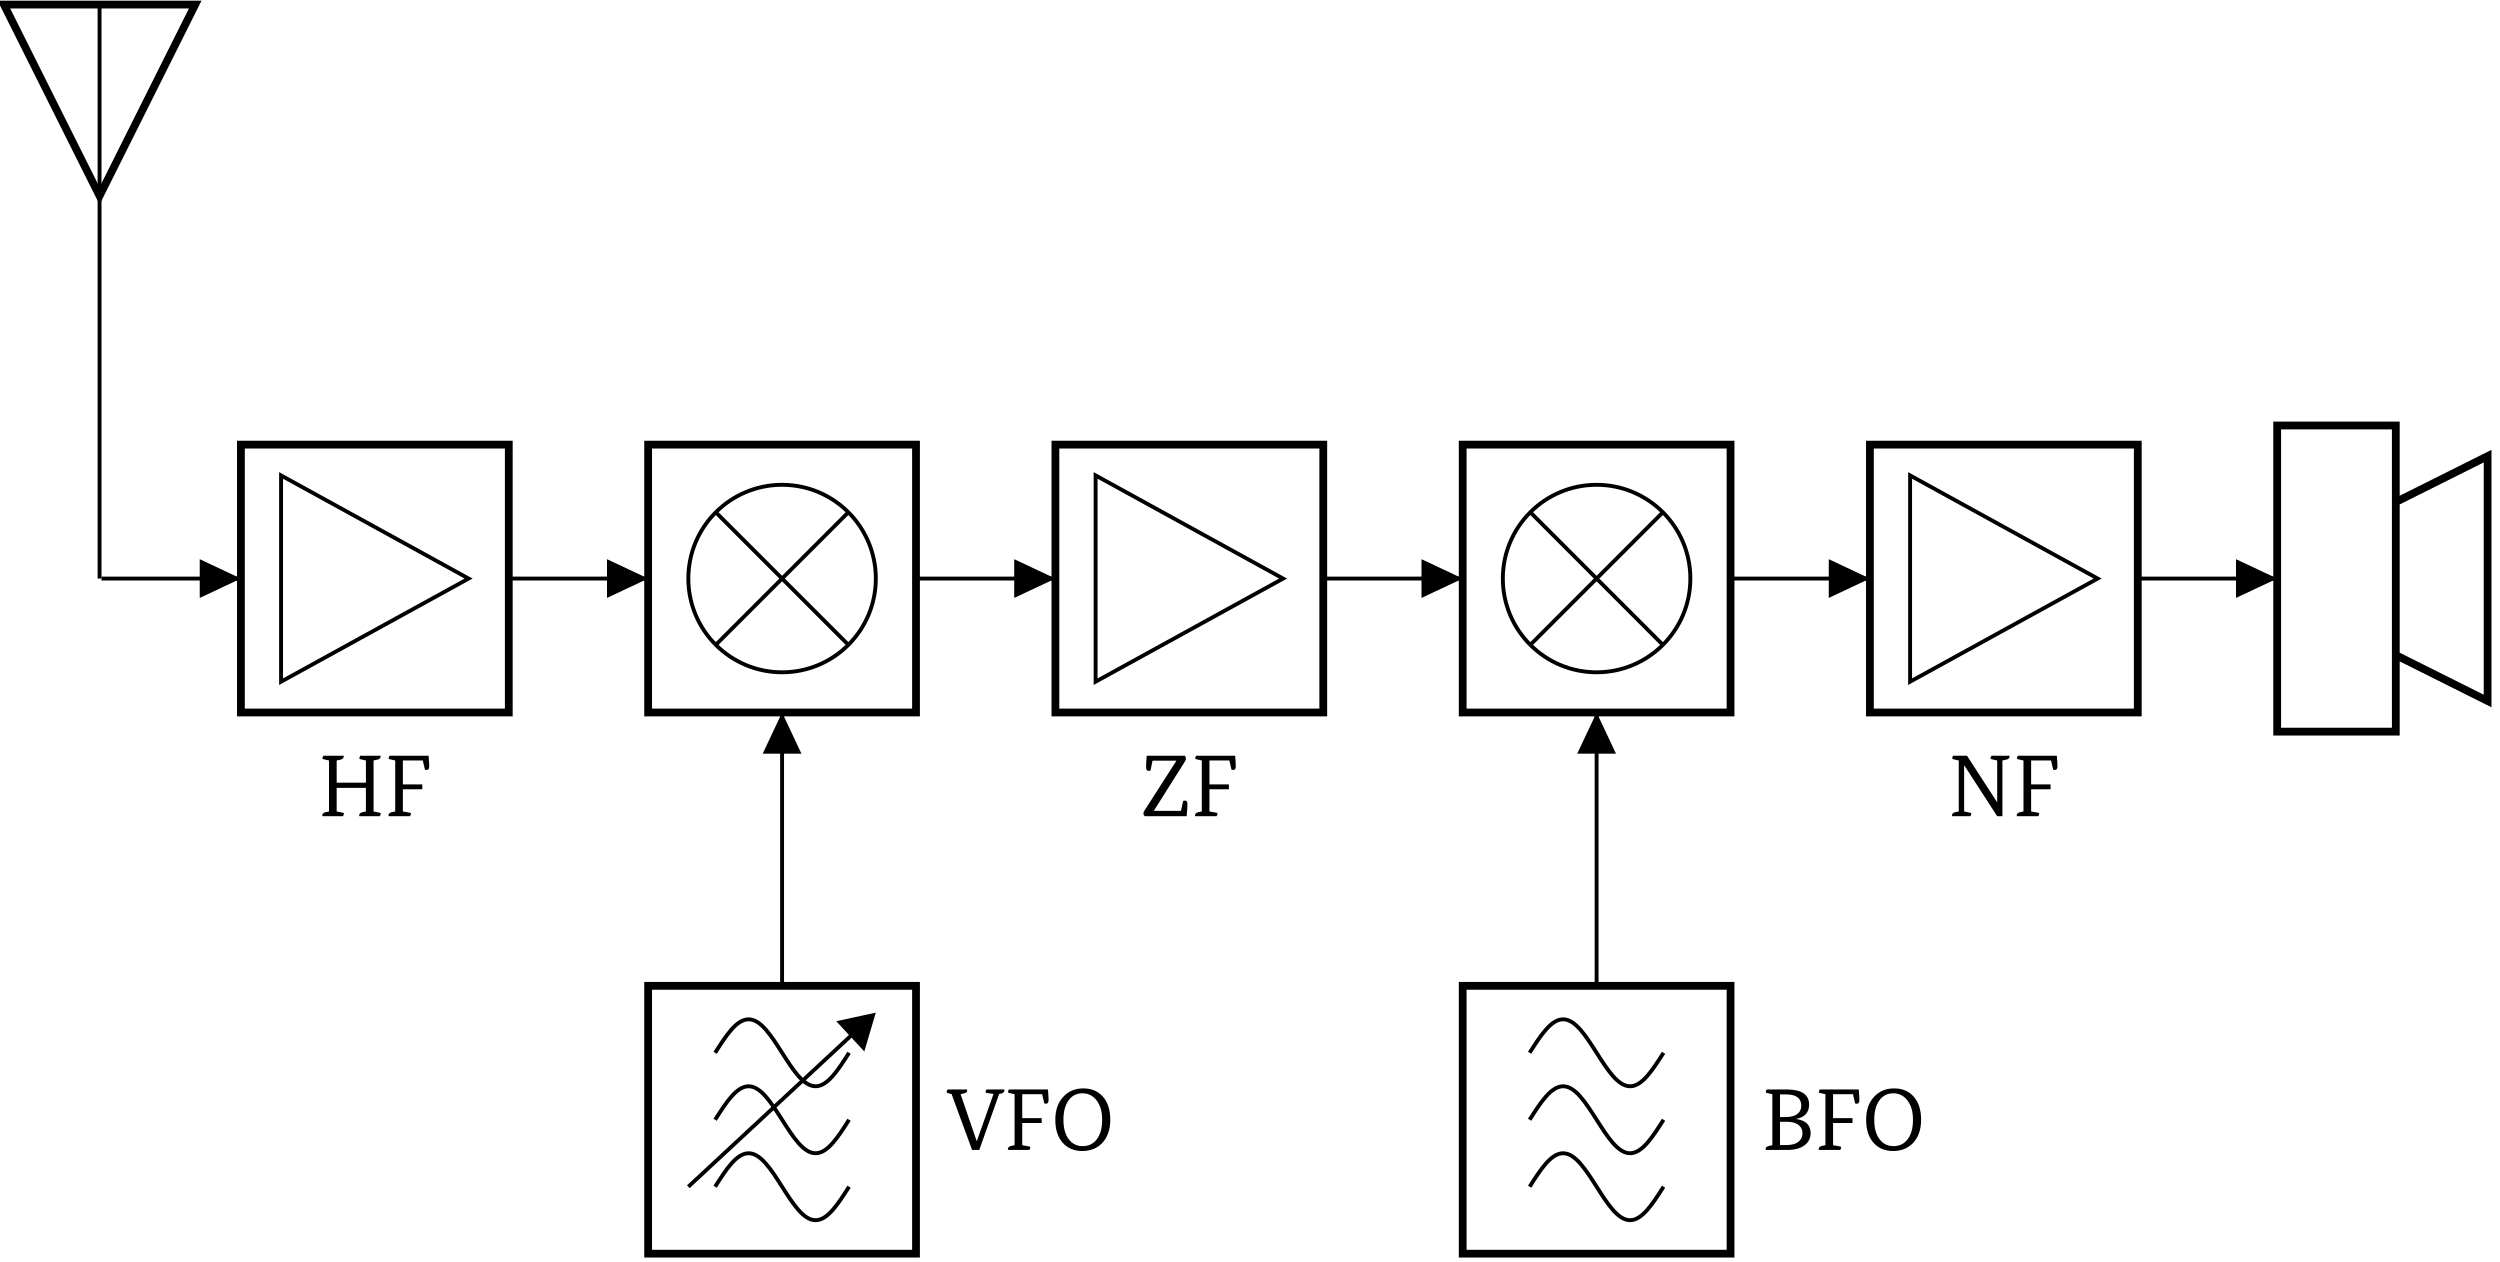
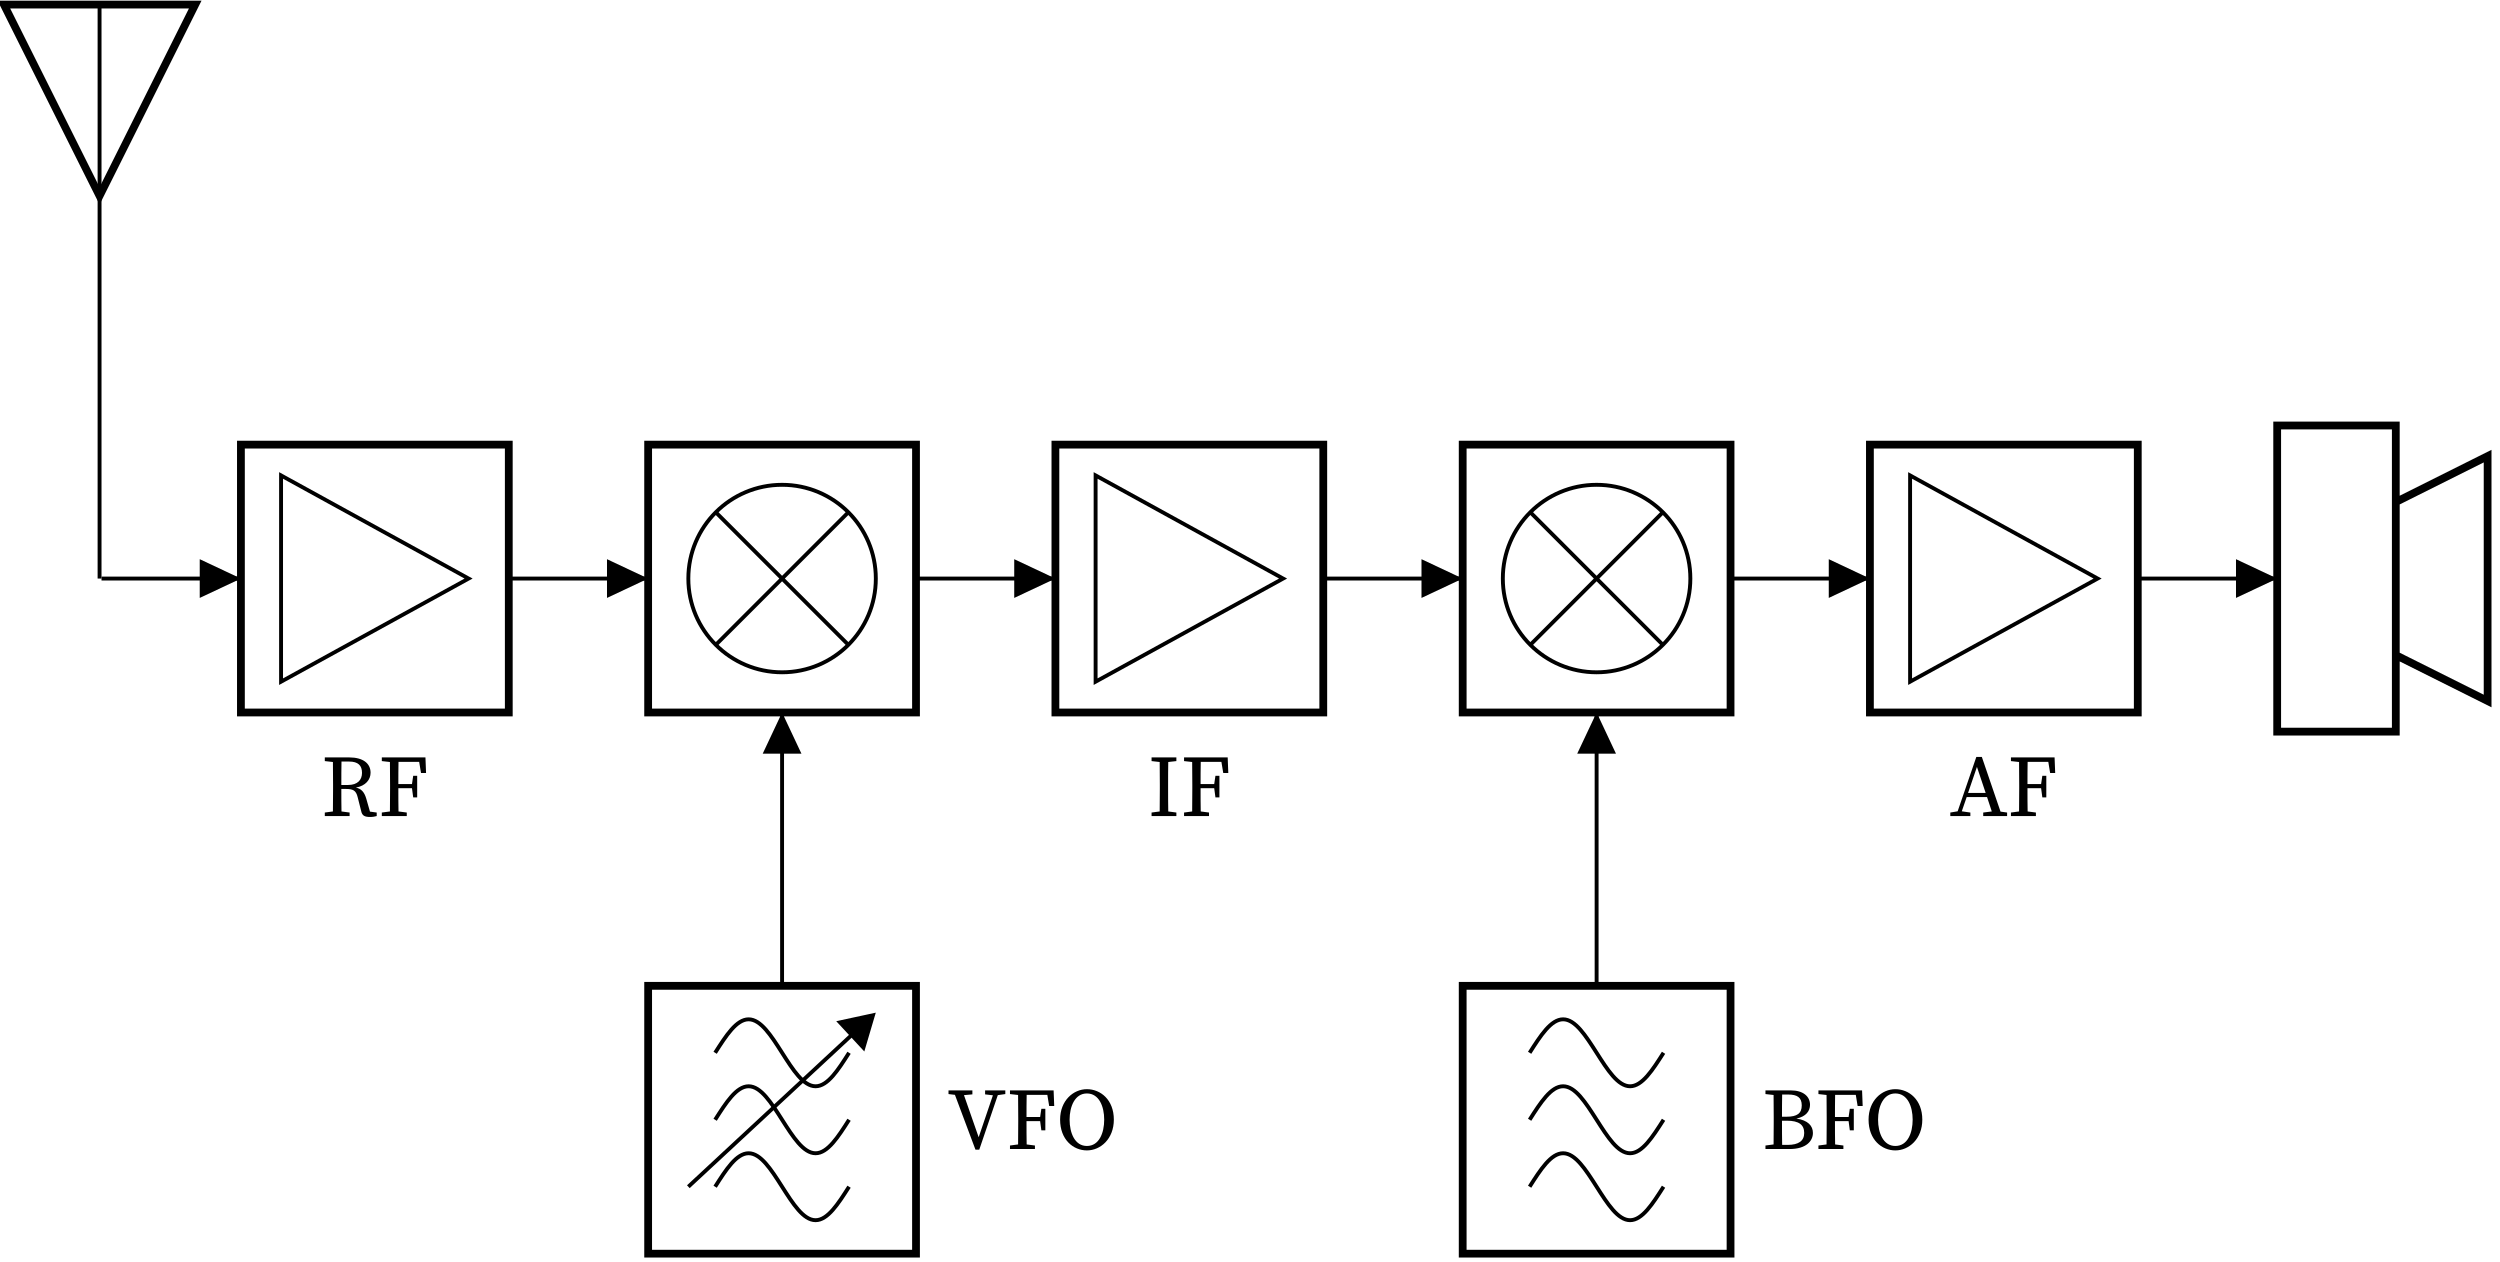
- <svg xmlns="http://www.w3.org/2000/svg" xmlns:xlink="http://www.w3.org/1999/xlink" width="255.13pt" height="128.703pt" viewBox="0 0 255.13 128.703" version="1.2">
+ <svg xmlns="http://www.w3.org/2000/svg" xmlns:xlink="http://www.w3.org/1999/xlink" width="255.13" height="128.703" viewBox="0 0 255.13 128.703">
  <defs>
    <g>
-       <symbol overflow="visible" id="glyph0-0">
-         <path style="stroke:none;" d="M 0.453 0 L 0.453 -6.25 L 4.812 -6.25 L 4.812 0 Z M 0.891 -0.453 L 4.359 -0.453 L 4.359 -5.812 L 0.891 -5.812 Z M 0.891 -0.453 " />
-       </symbol>
-       <symbol overflow="visible" id="glyph0-1">
-         <path style="stroke:none;" d="M 2.594 -6.172 C 2.594 -6.141 2.594 -6.113 2.594 -6.094 C 2.594 -5.938 2.492 -5.832 2.297 -5.781 L 1.875 -5.688 L 1.875 -3.422 L 4.859 -3.422 L 4.859 -5.688 L 4.312 -5.812 C 4.227 -5.832 4.188 -5.867 4.188 -5.922 C 4.188 -5.973 4.219 -6.055 4.281 -6.172 L 6.359 -6.172 C 6.359 -6.141 6.359 -6.113 6.359 -6.094 C 6.359 -5.938 6.258 -5.832 6.062 -5.781 L 5.641 -5.688 L 5.641 -0.484 L 6.25 -0.359 C 6.332 -0.348 6.375 -0.316 6.375 -0.266 C 6.375 -0.234 6.344 -0.145 6.281 0 L 4.188 0 C 4.176 -0.02 4.172 -0.047 4.172 -0.078 C 4.172 -0.242 4.273 -0.352 4.484 -0.406 L 4.859 -0.484 L 4.859 -2.891 L 1.875 -2.891 L 1.875 -0.484 L 2.5 -0.359 C 2.582 -0.348 2.625 -0.316 2.625 -0.266 C 2.625 -0.234 2.586 -0.145 2.516 0 L 0.422 0 C 0.41 -0.02 0.406 -0.047 0.406 -0.078 C 0.406 -0.242 0.508 -0.352 0.719 -0.406 L 1.094 -0.484 L 1.094 -5.688 L 0.547 -5.812 C 0.461 -5.832 0.422 -5.867 0.422 -5.922 C 0.422 -5.973 0.453 -6.055 0.516 -6.172 Z M 2.594 -6.172 " />
-       </symbol>
-       <symbol overflow="visible" id="glyph0-2">
-         <path style="stroke:none;" d="M 4.5 -6.172 C 4.539 -5.672 4.562 -5.316 4.562 -5.109 C 4.562 -4.848 4.477 -4.719 4.312 -4.719 C 4.25 -4.719 4.188 -4.727 4.125 -4.75 L 3.906 -5.688 L 1.875 -5.688 L 1.875 -3.25 L 3.859 -3.25 L 3.859 -2.75 L 1.875 -2.75 L 1.875 -0.484 L 2.578 -0.359 C 2.66 -0.348 2.703 -0.316 2.703 -0.266 C 2.703 -0.234 2.672 -0.145 2.609 0 L 0.422 0 C 0.41 -0.02 0.406 -0.047 0.406 -0.078 C 0.406 -0.242 0.508 -0.352 0.719 -0.406 L 1.094 -0.484 L 1.094 -5.688 L 0.547 -5.812 C 0.461 -5.832 0.422 -5.867 0.422 -5.922 C 0.422 -5.973 0.453 -6.055 0.516 -6.172 Z M 4.5 -6.172 " />
-       </symbol>
-       <symbol overflow="visible" id="glyph0-3">
-         <path style="stroke:none;" d="M 3.641 -5.656 L 3.641 -5.672 L 1.203 -5.672 L 1 -4.672 C 0.938 -4.641 0.867 -4.625 0.797 -4.625 C 0.629 -4.625 0.547 -4.754 0.547 -5.016 C 0.547 -5.266 0.566 -5.648 0.609 -6.172 L 4.516 -6.172 C 4.578 -6.078 4.609 -5.977 4.609 -5.875 C 4.609 -5.781 4.578 -5.688 4.516 -5.594 L 1.344 -0.562 L 1.344 -0.547 L 4.109 -0.547 L 4.328 -1.562 C 4.391 -1.582 4.461 -1.594 4.547 -1.594 C 4.691 -1.594 4.766 -1.473 4.766 -1.234 C 4.766 -1.016 4.738 -0.602 4.688 0 L 0.438 0 C 0.332 -0.039 0.281 -0.133 0.281 -0.281 C 0.281 -0.363 0.301 -0.441 0.344 -0.516 Z M 3.641 -5.656 " />
-       </symbol>
-       <symbol overflow="visible" id="glyph0-4">
-         <path style="stroke:none;" d="M 6.266 -6.172 C 6.273 -6.141 6.281 -6.113 6.281 -6.094 C 6.281 -5.938 6.176 -5.832 5.969 -5.781 L 5.547 -5.688 L 5.547 0 L 5.016 0 L 1.656 -5.188 L 1.641 -5.188 L 1.641 -0.484 L 2.25 -0.359 C 2.332 -0.348 2.375 -0.316 2.375 -0.266 C 2.375 -0.234 2.344 -0.145 2.281 0 L 0.422 0 C 0.41 -0.02 0.406 -0.047 0.406 -0.078 C 0.406 -0.242 0.508 -0.352 0.719 -0.406 L 1.094 -0.484 L 1.094 -5.688 L 0.547 -5.812 C 0.461 -5.832 0.422 -5.867 0.422 -5.922 C 0.422 -5.973 0.453 -6.055 0.516 -6.172 L 1.938 -6.172 L 5 -1.438 L 5.016 -1.438 L 5.016 -5.688 L 4.453 -5.812 C 4.367 -5.832 4.328 -5.867 4.328 -5.922 C 4.328 -5.973 4.363 -6.055 4.438 -6.172 Z M 6.266 -6.172 " />
-       </symbol>
-       <symbol overflow="visible" id="glyph0-5">
-         <path style="stroke:none;" d="M 5.844 -6.172 C 5.844 -6.141 5.844 -6.113 5.844 -6.094 C 5.844 -5.926 5.742 -5.816 5.547 -5.766 L 5.312 -5.719 L 3.281 0 L 2.547 0 L 0.453 -5.703 L 0.078 -5.797 C -0.004 -5.816 -0.047 -5.859 -0.047 -5.922 C -0.047 -5.973 -0.016 -6.055 0.047 -6.172 L 2.031 -6.172 C 2.039 -6.141 2.047 -6.113 2.047 -6.094 C 2.047 -5.926 1.945 -5.82 1.75 -5.781 L 1.375 -5.688 L 3.016 -0.906 L 3.031 -0.906 L 4.734 -5.719 L 4.047 -5.812 C 3.961 -5.832 3.922 -5.867 3.922 -5.922 C 3.922 -5.961 3.953 -6.047 4.016 -6.172 Z M 5.844 -6.172 " />
-       </symbol>
-       <symbol overflow="visible" id="glyph0-6">
-         <path style="stroke:none;" d="M 3.266 -0.391 C 3.879 -0.391 4.363 -0.629 4.719 -1.109 C 5.07 -1.586 5.25 -2.242 5.25 -3.078 C 5.25 -3.91 5.062 -4.566 4.688 -5.047 C 4.32 -5.535 3.836 -5.781 3.234 -5.781 C 2.629 -5.781 2.156 -5.535 1.812 -5.047 C 1.469 -4.566 1.297 -3.91 1.297 -3.078 C 1.297 -2.242 1.473 -1.586 1.828 -1.109 C 2.18 -0.629 2.66 -0.391 3.266 -0.391 Z M 3.219 0.109 C 2.406 0.109 1.75 -0.16 1.25 -0.703 C 0.727 -1.273 0.469 -2.066 0.469 -3.078 C 0.469 -4.086 0.75 -4.879 1.312 -5.453 C 1.82 -6.004 2.492 -6.281 3.328 -6.281 C 4.16 -6.281 4.82 -6.004 5.312 -5.453 C 5.82 -4.891 6.078 -4.098 6.078 -3.078 C 6.078 -2.078 5.801 -1.285 5.25 -0.703 C 4.727 -0.16 4.051 0.109 3.219 0.109 Z M 3.219 0.109 " />
-       </symbol>
-       <symbol overflow="visible" id="glyph0-7">
-         <path style="stroke:none;" d="M 2.562 -6.172 C 4.082 -6.172 4.844 -5.656 4.844 -4.625 C 4.844 -3.82 4.406 -3.336 3.531 -3.172 L 3.531 -3.156 C 4.508 -3.02 5 -2.539 5 -1.719 C 5 -1.207 4.797 -0.797 4.391 -0.484 C 3.973 -0.16 3.383 0 2.625 0 L 0.422 0 C 0.41 -0.02 0.406 -0.047 0.406 -0.078 C 0.406 -0.242 0.508 -0.352 0.719 -0.406 L 1.094 -0.484 L 1.094 -5.688 L 0.547 -5.812 C 0.461 -5.832 0.422 -5.867 0.422 -5.922 C 0.422 -5.973 0.453 -6.055 0.516 -6.172 Z M 2.531 -0.5 C 3.07 -0.5 3.484 -0.613 3.766 -0.844 C 4.035 -1.062 4.172 -1.352 4.172 -1.719 C 4.172 -2.07 4.031 -2.352 3.75 -2.562 C 3.477 -2.77 3.086 -2.875 2.578 -2.875 L 1.875 -2.875 L 1.875 -0.5 Z M 2.469 -3.359 C 2.988 -3.359 3.391 -3.469 3.672 -3.688 C 3.922 -3.895 4.047 -4.172 4.047 -4.516 C 4.047 -5.285 3.52 -5.672 2.469 -5.672 L 1.875 -5.672 L 1.875 -3.359 Z M 2.469 -3.359 " />
-       </symbol>
+       <g id="glyph-0-0">
+         <path d="M 2.875 -5.562 C 3.797 -5.562 4.188 -5.156 4.188 -4.406 C 4.188 -3.688 3.734 -3.172 2.766 -3.172 L 2.078 -3.172 C 2.078 -4.016 2.078 -4.781 2.094 -5.562 Z M 1.234 -2.766 C 1.234 -2 1.234 -1.219 1.219 -0.469 L 0.391 -0.359 L 0.391 0 L 2.922 0 L 2.922 -0.359 L 2.094 -0.469 C 2.078 -1.188 2.078 -1.906 2.078 -2.766 L 2.516 -2.766 C 3.25 -2.766 3.578 -2.641 3.75 -1.906 L 4.109 -0.484 C 4.203 -0.047 4.453 0.094 5.016 0.094 C 5.297 0.094 5.516 0.047 5.688 0 L 5.688 -0.359 L 5 -0.453 L 4.625 -1.766 C 4.422 -2.469 4.094 -2.797 3.562 -2.906 C 4.562 -3.078 5.062 -3.719 5.062 -4.422 C 5.062 -5.391 4.266 -5.984 2.891 -5.984 L 0.391 -5.984 L 0.391 -5.609 L 1.219 -5.516 C 1.234 -4.75 1.234 -3.984 1.234 -3.203 Z M 1.234 -2.766 " />
+       </g>
+       <g id="glyph-0-1">
+         <path d="M 1.234 -2.766 C 1.234 -2 1.234 -1.219 1.219 -0.469 L 0.391 -0.359 L 0.391 0 L 2.938 0 L 2.938 -0.359 L 2.094 -0.469 C 2.078 -1.203 2.078 -1.953 2.078 -2.844 L 3.469 -2.844 L 3.594 -1.906 L 4 -1.906 L 4 -4.109 L 3.594 -4.109 L 3.469 -3.266 L 2.078 -3.266 C 2.078 -4 2.078 -4.766 2.094 -5.531 L 4.203 -5.531 L 4.391 -4.391 L 4.906 -4.391 L 4.844 -5.984 L 0.391 -5.984 L 0.391 -5.609 L 1.219 -5.516 C 1.234 -4.75 1.234 -3.984 1.234 -3.203 Z M 1.234 -2.766 " />
+       </g>
+       <g id="glyph-0-2">
+         <path d="M 1.234 -2.766 C 1.234 -2 1.234 -1.219 1.219 -0.469 L 0.391 -0.359 L 0.391 0 L 2.922 0 L 2.922 -0.359 L 2.094 -0.469 C 2.078 -1.234 2.078 -2 2.078 -2.766 L 2.078 -3.203 C 2.078 -3.984 2.078 -4.766 2.094 -5.516 L 2.922 -5.609 L 2.922 -5.984 L 0.391 -5.984 L 0.391 -5.609 L 1.219 -5.516 C 1.234 -4.75 1.234 -3.984 1.234 -3.203 Z M 1.234 -2.766 " />
+       </g>
+       <g id="glyph-0-3">
+         <path d="M 2.766 -5.016 L 3.656 -2.359 L 1.859 -2.359 Z M 0.047 0 L 2.094 0 L 2.094 -0.359 L 1.219 -0.484 L 1.719 -1.938 L 3.797 -1.938 L 4.281 -0.469 L 3.406 -0.359 L 3.406 0 L 5.844 0 L 5.844 -0.359 L 5.172 -0.453 L 3.266 -6.031 L 2.703 -6.031 L 0.797 -0.484 L 0.047 -0.359 Z M 0.047 0 " />
+       </g>
+       <g id="glyph-0-4">
+         <path d="M 2.891 0.062 L 3.281 0.062 L 5.172 -5.5 L 5.938 -5.609 L 5.938 -5.984 L 3.875 -5.984 L 3.875 -5.578 L 4.672 -5.484 L 3.219 -1.203 L 1.719 -5.5 L 2.578 -5.578 L 2.578 -5.984 L 0.141 -5.984 L 0.141 -5.609 L 0.797 -5.531 Z M 2.891 0.062 " />
+       </g>
+       <g id="glyph-0-5">
+         <path d="M 1.391 -3 C 1.391 -4.328 1.922 -5.672 3.156 -5.672 C 4.406 -5.672 4.922 -4.328 4.922 -3 C 4.922 -1.641 4.406 -0.312 3.156 -0.312 C 1.922 -0.312 1.391 -1.641 1.391 -3 Z M 3.156 -6.109 C 1.781 -6.109 0.422 -4.953 0.422 -3 C 0.422 -0.953 1.766 0.141 3.156 0.141 C 4.547 0.141 5.906 -1.031 5.906 -3 C 5.906 -5.031 4.547 -6.109 3.156 -6.109 Z M 3.156 -6.109 " />
+       </g>
+       <g id="glyph-0-6">
+         <path d="M 1.234 -2.766 C 1.234 -2 1.234 -1.219 1.219 -0.469 L 0.391 -0.359 L 0.391 0 L 2.844 0 C 4.562 0 5.234 -0.828 5.234 -1.641 C 5.234 -2.359 4.734 -2.938 3.547 -3.109 C 4.547 -3.312 4.938 -3.891 4.938 -4.516 C 4.938 -5.375 4.234 -5.984 2.984 -5.984 L 0.391 -5.984 L 0.391 -5.609 L 1.219 -5.516 C 1.234 -4.75 1.234 -3.984 1.234 -3.203 Z M 2.578 -2.891 C 3.812 -2.891 4.344 -2.469 4.344 -1.641 C 4.344 -0.844 3.797 -0.422 2.641 -0.422 L 2.094 -0.422 C 2.078 -1.188 2.078 -1.953 2.078 -2.891 Z M 2.719 -5.562 C 3.625 -5.562 4.094 -5.266 4.094 -4.453 C 4.094 -3.641 3.625 -3.297 2.547 -3.297 L 2.078 -3.297 C 2.078 -4 2.078 -4.797 2.094 -5.562 Z M 2.719 -5.562 " />
+       </g>
    </g>
-     <clipPath id="clip1">
-       <path d="M 9 0.07 L 11 0.07 L 11 60 L 9 60 Z M 9 0.07 " />
+     <clipPath id="clip-0">
+       <path clip-rule="nonzero" d="M 9 0.07 L 11 0.07 L 11 60 L 9 60 Z M 9 0.07 " />
    </clipPath>
-     <clipPath id="clip2">
-       <path d="M 0 0.07 L 32 0.07 L 32 32 L 0 32 Z M 0 0.07 " />
+     <clipPath id="clip-1">
+       <path clip-rule="nonzero" d="M 0 0.07 L 32 0.07 L 32 32 L 0 32 Z M 0 0.07 " />
    </clipPath>
-     <clipPath id="clip3">
-       <path d="M 221 32 L 254.262 32 L 254.262 86 L 221 86 Z M 221 32 " />
+     <clipPath id="clip-2">
+       <path clip-rule="nonzero" d="M 221 32 L 254.262 32 L 254.262 86 L 221 86 Z M 221 32 " />
    </clipPath>
-     <clipPath id="clip4">
-       <path d="M 65 100 L 94 100 L 94 128.336 L 65 128.336 Z M 65 100 " />
+     <clipPath id="clip-3">
+       <path clip-rule="nonzero" d="M 65 100 L 94 100 L 94 128.336 L 65 128.336 Z M 65 100 " />
    </clipPath>
-     <clipPath id="clip5">
-       <path d="M 67 112 L 93 112 L 93 128.336 L 67 128.336 Z M 67 112 " />
+     <clipPath id="clip-4">
+       <path clip-rule="nonzero" d="M 67 112 L 93 112 L 93 128.336 L 67 128.336 Z M 67 112 " />
    </clipPath>
-     <clipPath id="clip6">
-       <path d="M 148 100 L 178 100 L 178 128.336 L 148 128.336 Z M 148 100 " />
+     <clipPath id="clip-5">
+       <path clip-rule="nonzero" d="M 148 100 L 178 100 L 178 128.336 L 148 128.336 Z M 148 100 " />
    </clipPath>
-     <clipPath id="clip7">
-       <path d="M 150 112 L 176 112 L 176 128.336 L 150 128.336 Z M 150 112 " />
+     <clipPath id="clip-6">
+       <path clip-rule="nonzero" d="M 150 112 L 176 112 L 176 128.336 L 150 128.336 Z M 150 112 " />
    </clipPath>
  </defs>
-   <g id="surface1">
-     <path style="fill:none;stroke-width:0.399;stroke-linecap:butt;stroke-linejoin:miter;stroke:rgb(0%,0%,0%);stroke-opacity:1;stroke-miterlimit:10;" d="M 0.001 0.001 L 14.276 0.001 M 41.705 0.001 L 55.976 0.001 " transform="matrix(0.996602,0,0,-0.996602,10.35868,59.0436)" />
-     <g clip-path="url(#clip1)" clip-rule="nonzero">
-       <path style="fill:none;stroke-width:0.399;stroke-linecap:butt;stroke-linejoin:miter;stroke:rgb(0%,0%,0%);stroke-opacity:1;stroke-miterlimit:10;" d="M -0.199 0.001 L -0.199 58.775 " transform="matrix(0.996602,0,0,-0.996602,10.35868,59.0436)" />
-     </g>
-     <g clip-path="url(#clip2)" clip-rule="nonzero">
-       <path style="fill:none;stroke-width:0.797;stroke-linecap:butt;stroke-linejoin:miter;stroke:rgb(0%,0%,0%);stroke-opacity:1;stroke-miterlimit:10;" d="M -0.199 58.775 L 9.596 58.775 L -0.199 39.185 L -9.994 58.775 L -0.199 58.775 " transform="matrix(0.996602,0,0,-0.996602,10.35868,59.0436)" />
-     </g>
-     <path style="fill:none;stroke-width:0.797;stroke-linecap:butt;stroke-linejoin:miter;stroke:rgb(0%,0%,0%);stroke-opacity:1;stroke-miterlimit:10;" d="M 14.276 13.715 L 41.705 13.715 L 41.705 -13.714 L 14.276 -13.714 Z M 14.276 13.715 " transform="matrix(0.996602,0,0,-0.996602,10.35868,59.0436)" />
-     <path style=" stroke:none;fill-rule:nonzero;fill:rgb(0%,0%,0%);fill-opacity:1;" d="M 20.383 59.043 L 20.383 61.02 L 24.586 59.043 L 20.383 57.066 Z M 20.383 59.043 " />
-     <path style="fill:none;stroke-width:0.399;stroke-linecap:butt;stroke-linejoin:miter;stroke:rgb(0%,0%,0%);stroke-opacity:1;stroke-miterlimit:10;" d="M 18.387 10.56 L 37.589 0.001 L 18.387 -10.559 Z M 18.387 10.56 " transform="matrix(0.996602,0,0,-0.996602,10.35868,59.0436)" />
-     <g style="fill:rgb(0%,0%,0%);fill-opacity:1;">
-       <use xlink:href="#glyph0-1" x="32.483" y="83.297" />
-       <use xlink:href="#glyph0-2" x="39.239" y="83.297" />
-     </g>
-     <path style=" stroke:none;fill-rule:nonzero;fill:rgb(0%,0%,0%);fill-opacity:1;" d="M 61.945 59.043 L 61.945 61.02 L 66.145 59.043 L 61.945 57.066 Z M 61.945 59.043 " />
-     <path style="fill:none;stroke-width:0.797;stroke-linecap:butt;stroke-linejoin:miter;stroke:rgb(0%,0%,0%);stroke-opacity:1;stroke-miterlimit:10;" d="M 55.976 13.715 L 83.405 13.715 L 83.405 -13.714 L 55.976 -13.714 Z M 55.976 13.715 " transform="matrix(0.996602,0,0,-0.996602,10.35868,59.0436)" />
-     <path style="fill:none;stroke-width:0.399;stroke-linecap:butt;stroke-linejoin:miter;stroke:rgb(0%,0%,0%);stroke-opacity:1;stroke-miterlimit:10;" d="M 79.29 0.001 C 79.29 5.304 74.994 9.6 69.691 9.6 C 64.391 9.6 60.092 5.304 60.092 0.001 C 60.092 -5.303 64.391 -9.598 69.691 -9.598 C 74.994 -9.598 79.29 -5.303 79.29 0.001 Z M 79.29 0.001 " transform="matrix(0.996602,0,0,-0.996602,10.35868,59.0436)" />
-     <path style="fill:none;stroke-width:0.399;stroke-linecap:butt;stroke-linejoin:miter;stroke:rgb(0%,0%,0%);stroke-opacity:1;stroke-miterlimit:10;" d="M 62.902 6.789 L 76.479 -6.788 M 76.479 6.789 L 62.902 -6.788 " transform="matrix(0.996602,0,0,-0.996602,10.35868,59.0436)" />
-     <path style="fill:none;stroke-width:0.399;stroke-linecap:butt;stroke-linejoin:miter;stroke:rgb(0%,0%,0%);stroke-opacity:1;stroke-miterlimit:10;" d="M 83.405 0.001 L 97.68 0.001 M 125.109 0.001 L 139.385 0.001 " transform="matrix(0.996602,0,0,-0.996602,10.35868,59.0436)" />
-     <path style="fill:none;stroke-width:0.797;stroke-linecap:butt;stroke-linejoin:miter;stroke:rgb(0%,0%,0%);stroke-opacity:1;stroke-miterlimit:10;" d="M 97.68 13.715 L 125.109 13.715 L 125.109 -13.714 L 97.68 -13.714 Z M 97.68 13.715 " transform="matrix(0.996602,0,0,-0.996602,10.35868,59.0436)" />
-     <path style=" stroke:none;fill-rule:nonzero;fill:rgb(0%,0%,0%);fill-opacity:1;" d="M 103.504 59.043 L 103.504 61.02 L 107.707 59.043 L 103.504 57.066 Z M 103.504 59.043 " />
-     <path style="fill:none;stroke-width:0.399;stroke-linecap:butt;stroke-linejoin:miter;stroke:rgb(0%,0%,0%);stroke-opacity:1;stroke-miterlimit:10;" d="M 101.796 10.56 L 120.994 0.001 L 101.796 -10.559 Z M 101.796 10.56 " transform="matrix(0.996602,0,0,-0.996602,10.35868,59.0436)" />
-     <g style="fill:rgb(0%,0%,0%);fill-opacity:1;">
-       <use xlink:href="#glyph0-3" x="116.413" y="83.297" />
-       <use xlink:href="#glyph0-2" x="121.551" y="83.297" />
-     </g>
-     <path style=" stroke:none;fill-rule:nonzero;fill:rgb(0%,0%,0%);fill-opacity:1;" d="M 145.066 59.043 L 145.066 61.02 L 149.27 59.043 L 145.066 57.066 Z M 145.066 59.043 " />
-     <path style="fill:none;stroke-width:0.797;stroke-linecap:butt;stroke-linejoin:miter;stroke:rgb(0%,0%,0%);stroke-opacity:1;stroke-miterlimit:10;" d="M 139.385 13.715 L 166.814 13.715 L 166.814 -13.714 L 139.385 -13.714 Z M 139.385 13.715 " transform="matrix(0.996602,0,0,-0.996602,10.35868,59.0436)" />
-     <path style="fill:none;stroke-width:0.399;stroke-linecap:butt;stroke-linejoin:miter;stroke:rgb(0%,0%,0%);stroke-opacity:1;stroke-miterlimit:10;" d="M 162.698 0.001 C 162.698 5.304 158.398 9.6 153.099 9.6 C 147.796 9.6 143.496 5.304 143.496 0.001 C 143.496 -5.303 147.796 -9.598 153.099 -9.598 C 158.398 -9.598 162.698 -5.303 162.698 0.001 Z M 162.698 0.001 " transform="matrix(0.996602,0,0,-0.996602,10.35868,59.0436)" />
-     <path style="fill:none;stroke-width:0.399;stroke-linecap:butt;stroke-linejoin:miter;stroke:rgb(0%,0%,0%);stroke-opacity:1;stroke-miterlimit:10;" d="M 146.31 6.789 L 159.884 -6.788 M 159.884 6.789 L 146.31 -6.788 " transform="matrix(0.996602,0,0,-0.996602,10.35868,59.0436)" />
-     <path style="fill:none;stroke-width:0.399;stroke-linecap:butt;stroke-linejoin:miter;stroke:rgb(0%,0%,0%);stroke-opacity:1;stroke-miterlimit:10;" d="M 166.814 0.001 L 181.085 0.001 M 208.514 0.001 L 222.789 0.001 " transform="matrix(0.996602,0,0,-0.996602,10.35868,59.0436)" />
-     <path style="fill:none;stroke-width:0.797;stroke-linecap:butt;stroke-linejoin:miter;stroke:rgb(0%,0%,0%);stroke-opacity:1;stroke-miterlimit:10;" d="M 181.085 13.715 L 208.514 13.715 L 208.514 -13.714 L 181.085 -13.714 Z M 181.085 13.715 " transform="matrix(0.996602,0,0,-0.996602,10.35868,59.0436)" />
-     <path style=" stroke:none;fill-rule:nonzero;fill:rgb(0%,0%,0%);fill-opacity:1;" d="M 186.629 59.043 L 186.629 61.02 L 190.828 59.043 L 186.629 57.066 Z M 186.629 59.043 " />
-     <path style="fill:none;stroke-width:0.399;stroke-linecap:butt;stroke-linejoin:miter;stroke:rgb(0%,0%,0%);stroke-opacity:1;stroke-miterlimit:10;" d="M 185.2 10.56 L 204.402 0.001 L 185.2 -10.559 Z M 185.2 10.56 " transform="matrix(0.996602,0,0,-0.996602,10.35868,59.0436)" />
-     <g style="fill:rgb(0%,0%,0%);fill-opacity:1;">
-       <use xlink:href="#glyph0-4" x="198.802" y="83.297" />
-       <use xlink:href="#glyph0-2" x="205.406" y="83.297" />
-     </g>
-     <path style=" stroke:none;fill-rule:nonzero;fill:rgb(0%,0%,0%);fill-opacity:1;" d="M 228.188 59.043 L 228.188 61.02 L 232.391 59.043 L 228.188 57.066 Z M 228.188 59.043 " />
-     <g clip-path="url(#clip3)" clip-rule="nonzero">
-       <path style="fill:none;stroke-width:0.797;stroke-linecap:butt;stroke-linejoin:miter;stroke:rgb(0%,0%,0%);stroke-opacity:1;stroke-miterlimit:10;" d="M 222.789 -15.674 L 222.789 15.675 L 234.936 15.675 L 234.936 -15.674 Z M 234.936 7.836 L 244.339 12.539 L 244.339 -12.538 L 234.936 -7.839 Z M 234.936 7.836 " transform="matrix(0.996602,0,0,-0.996602,10.35868,59.0436)" />
-     </g>
-     <path style="fill:none;stroke-width:0.399;stroke-linecap:butt;stroke-linejoin:miter;stroke:rgb(0%,0%,0%);stroke-opacity:1;stroke-miterlimit:10;" d="M 69.691 -13.714 L 69.691 -27.707 M 69.691 -27.707 L 69.691 -41.704 " transform="matrix(0.996602,0,0,-0.996602,10.35868,59.0436)" />
-     <path style=" stroke:none;fill-rule:nonzero;fill:rgb(0%,0%,0%);fill-opacity:1;" d="M 79.812 76.914 L 81.789 76.914 L 79.812 72.711 L 77.836 76.914 Z M 79.812 76.914 " />
-     <g clip-path="url(#clip4)" clip-rule="nonzero">
-       <path style="fill:none;stroke-width:0.797;stroke-linecap:butt;stroke-linejoin:miter;stroke:rgb(0%,0%,0%);stroke-opacity:1;stroke-miterlimit:10;" d="M 55.976 -41.704 L 83.405 -41.704 L 83.405 -69.133 L 55.976 -69.133 Z M 55.976 -41.704 " transform="matrix(0.996602,0,0,-0.996602,10.35868,59.0436)" />
-     </g>
-     <path style="fill:none;stroke-width:0.399;stroke-linecap:butt;stroke-linejoin:miter;stroke:rgb(0%,0%,0%);stroke-opacity:1;stroke-miterlimit:10;" d="M 62.835 -48.559 C 63.952 -46.803 65.022 -45.133 66.265 -45.133 C 67.504 -45.133 68.574 -46.803 69.691 -48.559 C 70.808 -50.315 71.878 -51.989 73.12 -51.989 C 74.363 -51.989 75.433 -50.315 76.55 -48.559 " transform="matrix(0.996602,0,0,-0.996602,10.35868,59.0436)" />
-     <path style="fill:none;stroke-width:0.399;stroke-linecap:butt;stroke-linejoin:miter;stroke:rgb(0%,0%,0%);stroke-opacity:1;stroke-miterlimit:10;" d="M 62.835 -55.418 C 63.952 -53.662 65.022 -51.989 66.265 -51.989 C 67.504 -51.989 68.574 -53.662 69.691 -55.418 C 70.808 -57.174 71.878 -58.848 73.12 -58.848 C 74.363 -58.848 75.433 -57.174 76.55 -55.418 " transform="matrix(0.996602,0,0,-0.996602,10.35868,59.0436)" />
-     <g clip-path="url(#clip5)" clip-rule="nonzero">
-       <path style="fill:none;stroke-width:0.399;stroke-linecap:butt;stroke-linejoin:miter;stroke:rgb(0%,0%,0%);stroke-opacity:1;stroke-miterlimit:10;" d="M 62.835 -62.274 C 63.952 -60.518 65.022 -58.848 66.265 -58.848 C 67.504 -58.848 68.574 -60.518 69.691 -62.274 C 70.808 -64.029 71.878 -65.703 73.12 -65.703 C 74.363 -65.703 75.433 -64.029 76.55 -62.274 " transform="matrix(0.996602,0,0,-0.996602,10.35868,59.0436)" />
-     </g>
-     <path style="fill:none;stroke-width:0.399;stroke-linecap:butt;stroke-linejoin:miter;stroke:rgb(0%,0%,0%);stroke-opacity:1;stroke-miterlimit:10;" d="M 60.092 -62.274 L 76.746 -46.807 " transform="matrix(0.996602,0,0,-0.996602,10.35868,59.0436)" />
-     <path style="fill-rule:nonzero;fill:rgb(0%,0%,0%);fill-opacity:1;stroke-width:0.399;stroke-linecap:butt;stroke-linejoin:miter;stroke:rgb(0%,0%,0%);stroke-opacity:1;stroke-miterlimit:10;" d="M 3.173 -0.001 L 0.201 1.764 L 0.198 -1.764 Z M 3.173 -0.001 " transform="matrix(0.73028,-0.678108,-0.678108,-0.73028,86.77228,105.7605)" />
-     <path style="fill:none;stroke-width:0.399;stroke-linecap:butt;stroke-linejoin:miter;stroke:rgb(0%,0%,0%);stroke-opacity:1;stroke-miterlimit:10;" d="M 153.099 -13.714 L 153.099 -27.707 M 153.099 -27.707 L 153.099 -41.704 " transform="matrix(0.996602,0,0,-0.996602,10.35868,59.0436)" />
-     <path style=" stroke:none;fill-rule:nonzero;fill:rgb(0%,0%,0%);fill-opacity:1;" d="M 162.938 76.914 L 164.914 76.914 L 162.938 72.711 L 160.957 76.914 Z M 162.938 76.914 " />
-     <g clip-path="url(#clip6)" clip-rule="nonzero">
-       <path style="fill:none;stroke-width:0.797;stroke-linecap:butt;stroke-linejoin:miter;stroke:rgb(0%,0%,0%);stroke-opacity:1;stroke-miterlimit:10;" d="M 139.385 -41.704 L 166.814 -41.704 L 166.814 -69.133 L 139.385 -69.133 Z M 139.385 -41.704 " transform="matrix(0.996602,0,0,-0.996602,10.35868,59.0436)" />
-     </g>
-     <path style="fill:none;stroke-width:0.399;stroke-linecap:butt;stroke-linejoin:miter;stroke:rgb(0%,0%,0%);stroke-opacity:1;stroke-miterlimit:10;" d="M 146.24 -48.559 C 147.357 -46.803 148.427 -45.133 149.669 -45.133 C 150.912 -45.133 151.978 -46.803 153.099 -48.559 C 154.216 -50.315 155.286 -51.989 156.525 -51.989 C 157.767 -51.989 158.837 -50.315 159.954 -48.559 " transform="matrix(0.996602,0,0,-0.996602,10.35868,59.0436)" />
-     <path style="fill:none;stroke-width:0.399;stroke-linecap:butt;stroke-linejoin:miter;stroke:rgb(0%,0%,0%);stroke-opacity:1;stroke-miterlimit:10;" d="M 146.24 -55.418 C 147.357 -53.662 148.427 -51.989 149.669 -51.989 C 150.912 -51.989 151.978 -53.662 153.099 -55.418 C 154.216 -57.174 155.286 -58.848 156.525 -58.848 C 157.767 -58.848 158.837 -57.174 159.954 -55.418 " transform="matrix(0.996602,0,0,-0.996602,10.35868,59.0436)" />
-     <g clip-path="url(#clip7)" clip-rule="nonzero">
-       <path style="fill:none;stroke-width:0.399;stroke-linecap:butt;stroke-linejoin:miter;stroke:rgb(0%,0%,0%);stroke-opacity:1;stroke-miterlimit:10;" d="M 146.24 -62.274 C 147.357 -60.518 148.427 -58.848 149.669 -58.848 C 150.912 -58.848 151.978 -60.518 153.099 -62.274 C 154.216 -64.029 155.286 -65.703 156.525 -65.703 C 157.767 -65.703 158.837 -64.029 159.954 -62.274 " transform="matrix(0.996602,0,0,-0.996602,10.35868,59.0436)" />
-     </g>
-     <g style="fill:rgb(0%,0%,0%);fill-opacity:1;">
-       <use xlink:href="#glyph0-5" x="96.656" y="117.355" />
-       <use xlink:href="#glyph0-2" x="102.447" y="117.355" />
-       <use xlink:href="#glyph0-6" x="107.228" y="117.355" />
-     </g>
-     <g style="fill:rgb(0%,0%,0%);fill-opacity:1;">
-       <use xlink:href="#glyph0-7" x="179.778" y="117.355" />
-     </g>
-     <g style="fill:rgb(0%,0%,0%);fill-opacity:1;">
-       <use xlink:href="#glyph0-2" x="185.193" y="117.355" />
-       <use xlink:href="#glyph0-6" x="189.974" y="117.355" />
-     </g>
+   <path fill="none" stroke-width="0.399" stroke-linecap="butt" stroke-linejoin="miter" stroke="rgb(0%, 0%, 0%)" stroke-opacity="1" stroke-miterlimit="10" d="M 0.001 0.001 L 14.276 0.001 M 41.705 0.001 L 55.976 0.001 " transform="matrix(0.996602, 0, 0, -0.996602, 10.35868, 59.0436)" />
+   <g clip-path="url(#clip-0)">
+     <path fill="none" stroke-width="0.399" stroke-linecap="butt" stroke-linejoin="miter" stroke="rgb(0%, 0%, 0%)" stroke-opacity="1" stroke-miterlimit="10" d="M -0.199 0.001 L -0.199 58.775 " transform="matrix(0.996602, 0, 0, -0.996602, 10.35868, 59.0436)" />
+   </g>
+   <g clip-path="url(#clip-1)">
+     <path fill="none" stroke-width="0.797" stroke-linecap="butt" stroke-linejoin="miter" stroke="rgb(0%, 0%, 0%)" stroke-opacity="1" stroke-miterlimit="10" d="M -0.199 58.775 L 9.596 58.775 L -0.199 39.185 L -9.994 58.775 L -0.199 58.775 " transform="matrix(0.996602, 0, 0, -0.996602, 10.35868, 59.0436)" />
+   </g>
+   <path fill="none" stroke-width="0.797" stroke-linecap="butt" stroke-linejoin="miter" stroke="rgb(0%, 0%, 0%)" stroke-opacity="1" stroke-miterlimit="10" d="M 14.276 13.715 L 41.705 13.715 L 41.705 -13.714 L 14.276 -13.714 Z M 14.276 13.715 " transform="matrix(0.996602, 0, 0, -0.996602, 10.35868, 59.0436)" />
+   <path fill-rule="nonzero" fill="rgb(0%, 0%, 0%)" fill-opacity="1" d="M 20.383 59.043 L 20.383 61.02 L 24.586 59.043 L 20.383 57.066 Z M 20.383 59.043 " />
+   <path fill="none" stroke-width="0.399" stroke-linecap="butt" stroke-linejoin="miter" stroke="rgb(0%, 0%, 0%)" stroke-opacity="1" stroke-miterlimit="10" d="M 18.387 10.56 L 37.589 0.001 L 18.387 -10.559 Z M 18.387 10.56 " transform="matrix(0.996602, 0, 0, -0.996602, 10.35868, 59.0436)" />
+   <g fill="rgb(0%, 0%, 0%)" fill-opacity="1">
+     <use xlink:href="#glyph-0-0" x="32.756" y="83.28" />
+     <use xlink:href="#glyph-0-1" x="38.574" y="83.28" />
+   </g>
+   <path fill-rule="nonzero" fill="rgb(0%, 0%, 0%)" fill-opacity="1" d="M 61.945 59.043 L 61.945 61.02 L 66.145 59.043 L 61.945 57.066 Z M 61.945 59.043 " />
+   <path fill="none" stroke-width="0.797" stroke-linecap="butt" stroke-linejoin="miter" stroke="rgb(0%, 0%, 0%)" stroke-opacity="1" stroke-miterlimit="10" d="M 55.976 13.715 L 83.405 13.715 L 83.405 -13.714 L 55.976 -13.714 Z M 55.976 13.715 " transform="matrix(0.996602, 0, 0, -0.996602, 10.35868, 59.0436)" />
+   <path fill="none" stroke-width="0.399" stroke-linecap="butt" stroke-linejoin="miter" stroke="rgb(0%, 0%, 0%)" stroke-opacity="1" stroke-miterlimit="10" d="M 79.29 0.001 C 79.29 5.304 74.994 9.6 69.691 9.6 C 64.391 9.6 60.092 5.304 60.092 0.001 C 60.092 -5.303 64.391 -9.598 69.691 -9.598 C 74.994 -9.598 79.29 -5.303 79.29 0.001 Z M 79.29 0.001 " transform="matrix(0.996602, 0, 0, -0.996602, 10.35868, 59.0436)" />
+   <path fill="none" stroke-width="0.399" stroke-linecap="butt" stroke-linejoin="miter" stroke="rgb(0%, 0%, 0%)" stroke-opacity="1" stroke-miterlimit="10" d="M 62.902 6.789 L 76.479 -6.788 M 76.479 6.789 L 62.902 -6.788 " transform="matrix(0.996602, 0, 0, -0.996602, 10.35868, 59.0436)" />
+   <path fill="none" stroke-width="0.399" stroke-linecap="butt" stroke-linejoin="miter" stroke="rgb(0%, 0%, 0%)" stroke-opacity="1" stroke-miterlimit="10" d="M 83.405 0.001 L 97.68 0.001 M 125.109 0.001 L 139.385 0.001 " transform="matrix(0.996602, 0, 0, -0.996602, 10.35868, 59.0436)" />
+   <path fill="none" stroke-width="0.797" stroke-linecap="butt" stroke-linejoin="miter" stroke="rgb(0%, 0%, 0%)" stroke-opacity="1" stroke-miterlimit="10" d="M 97.68 13.715 L 125.109 13.715 L 125.109 -13.714 L 97.68 -13.714 Z M 97.68 13.715 " transform="matrix(0.996602, 0, 0, -0.996602, 10.35868, 59.0436)" />
+   <path fill-rule="nonzero" fill="rgb(0%, 0%, 0%)" fill-opacity="1" d="M 103.504 59.043 L 103.504 61.02 L 107.707 59.043 L 103.504 57.066 Z M 103.504 59.043 " />
+   <path fill="none" stroke-width="0.399" stroke-linecap="butt" stroke-linejoin="miter" stroke="rgb(0%, 0%, 0%)" stroke-opacity="1" stroke-miterlimit="10" d="M 101.796 10.56 L 120.994 0.001 L 101.796 -10.559 Z M 101.796 10.56 " transform="matrix(0.996602, 0, 0, -0.996602, 10.35868, 59.0436)" />
+   <g fill="rgb(0%, 0%, 0%)" fill-opacity="1">
+     <use xlink:href="#glyph-0-2" x="117.129" y="83.28" />
+     <use xlink:href="#glyph-0-1" x="120.444" y="83.28" />
+   </g>
+   <path fill-rule="nonzero" fill="rgb(0%, 0%, 0%)" fill-opacity="1" d="M 145.066 59.043 L 145.066 61.02 L 149.27 59.043 L 145.066 57.066 Z M 145.066 59.043 " />
+   <path fill="none" stroke-width="0.797" stroke-linecap="butt" stroke-linejoin="miter" stroke="rgb(0%, 0%, 0%)" stroke-opacity="1" stroke-miterlimit="10" d="M 139.385 13.715 L 166.814 13.715 L 166.814 -13.714 L 139.385 -13.714 Z M 139.385 13.715 " transform="matrix(0.996602, 0, 0, -0.996602, 10.35868, 59.0436)" />
+   <path fill="none" stroke-width="0.399" stroke-linecap="butt" stroke-linejoin="miter" stroke="rgb(0%, 0%, 0%)" stroke-opacity="1" stroke-miterlimit="10" d="M 162.698 0.001 C 162.698 5.304 158.398 9.6 153.099 9.6 C 147.796 9.6 143.496 5.304 143.496 0.001 C 143.496 -5.303 147.796 -9.598 153.099 -9.598 C 158.398 -9.598 162.698 -5.303 162.698 0.001 Z M 162.698 0.001 " transform="matrix(0.996602, 0, 0, -0.996602, 10.35868, 59.0436)" />
+   <path fill="none" stroke-width="0.399" stroke-linecap="butt" stroke-linejoin="miter" stroke="rgb(0%, 0%, 0%)" stroke-opacity="1" stroke-miterlimit="10" d="M 146.31 6.789 L 159.884 -6.788 M 159.884 6.789 L 146.31 -6.788 " transform="matrix(0.996602, 0, 0, -0.996602, 10.35868, 59.0436)" />
+   <path fill="none" stroke-width="0.399" stroke-linecap="butt" stroke-linejoin="miter" stroke="rgb(0%, 0%, 0%)" stroke-opacity="1" stroke-miterlimit="10" d="M 166.814 0.001 L 181.085 0.001 M 208.514 0.001 L 222.789 0.001 " transform="matrix(0.996602, 0, 0, -0.996602, 10.35868, 59.0436)" />
+   <path fill="none" stroke-width="0.797" stroke-linecap="butt" stroke-linejoin="miter" stroke="rgb(0%, 0%, 0%)" stroke-opacity="1" stroke-miterlimit="10" d="M 181.085 13.715 L 208.514 13.715 L 208.514 -13.714 L 181.085 -13.714 Z M 181.085 13.715 " transform="matrix(0.996602, 0, 0, -0.996602, 10.35868, 59.0436)" />
+   <path fill-rule="nonzero" fill="rgb(0%, 0%, 0%)" fill-opacity="1" d="M 186.629 59.043 L 186.629 61.02 L 190.828 59.043 L 186.629 57.066 Z M 186.629 59.043 " />
+   <path fill="none" stroke-width="0.399" stroke-linecap="butt" stroke-linejoin="miter" stroke="rgb(0%, 0%, 0%)" stroke-opacity="1" stroke-miterlimit="10" d="M 185.2 10.56 L 204.402 0.001 L 185.2 -10.559 Z M 185.2 10.56 " transform="matrix(0.996602, 0, 0, -0.996602, 10.35868, 59.0436)" />
+   <g fill="rgb(0%, 0%, 0%)" fill-opacity="1">
+     <use xlink:href="#glyph-0-3" x="198.985" y="83.28" />
+   </g>
+   <g fill="rgb(0%, 0%, 0%)" fill-opacity="1">
+     <use xlink:href="#glyph-0-1" x="204.83" y="83.28" />
+   </g>
+   <path fill-rule="nonzero" fill="rgb(0%, 0%, 0%)" fill-opacity="1" d="M 228.188 59.043 L 228.188 61.02 L 232.391 59.043 L 228.188 57.066 Z M 228.188 59.043 " />
+   <g clip-path="url(#clip-2)">
+     <path fill="none" stroke-width="0.797" stroke-linecap="butt" stroke-linejoin="miter" stroke="rgb(0%, 0%, 0%)" stroke-opacity="1" stroke-miterlimit="10" d="M 222.789 -15.674 L 222.789 15.675 L 234.936 15.675 L 234.936 -15.674 Z M 234.936 7.836 L 244.339 12.539 L 244.339 -12.538 L 234.936 -7.839 Z M 234.936 7.836 " transform="matrix(0.996602, 0, 0, -0.996602, 10.35868, 59.0436)" />
+   </g>
+   <path fill="none" stroke-width="0.399" stroke-linecap="butt" stroke-linejoin="miter" stroke="rgb(0%, 0%, 0%)" stroke-opacity="1" stroke-miterlimit="10" d="M 69.691 -13.714 L 69.691 -27.707 M 69.691 -27.707 L 69.691 -41.704 " transform="matrix(0.996602, 0, 0, -0.996602, 10.35868, 59.0436)" />
+   <path fill-rule="nonzero" fill="rgb(0%, 0%, 0%)" fill-opacity="1" d="M 79.812 76.914 L 81.789 76.914 L 79.812 72.711 L 77.836 76.914 Z M 79.812 76.914 " />
+   <g clip-path="url(#clip-3)">
+     <path fill="none" stroke-width="0.797" stroke-linecap="butt" stroke-linejoin="miter" stroke="rgb(0%, 0%, 0%)" stroke-opacity="1" stroke-miterlimit="10" d="M 55.976 -41.704 L 83.405 -41.704 L 83.405 -69.133 L 55.976 -69.133 Z M 55.976 -41.704 " transform="matrix(0.996602, 0, 0, -0.996602, 10.35868, 59.0436)" />
+   </g>
+   <path fill="none" stroke-width="0.399" stroke-linecap="butt" stroke-linejoin="miter" stroke="rgb(0%, 0%, 0%)" stroke-opacity="1" stroke-miterlimit="10" d="M 62.835 -48.559 C 63.952 -46.803 65.022 -45.133 66.265 -45.133 C 67.504 -45.133 68.574 -46.803 69.691 -48.559 C 70.808 -50.315 71.878 -51.989 73.12 -51.989 C 74.363 -51.989 75.433 -50.315 76.55 -48.559 " transform="matrix(0.996602, 0, 0, -0.996602, 10.35868, 59.0436)" />
+   <path fill="none" stroke-width="0.399" stroke-linecap="butt" stroke-linejoin="miter" stroke="rgb(0%, 0%, 0%)" stroke-opacity="1" stroke-miterlimit="10" d="M 62.835 -55.418 C 63.952 -53.662 65.022 -51.989 66.265 -51.989 C 67.504 -51.989 68.574 -53.662 69.691 -55.418 C 70.808 -57.174 71.878 -58.848 73.12 -58.848 C 74.363 -58.848 75.433 -57.174 76.55 -55.418 " transform="matrix(0.996602, 0, 0, -0.996602, 10.35868, 59.0436)" />
+   <g clip-path="url(#clip-4)">
+     <path fill="none" stroke-width="0.399" stroke-linecap="butt" stroke-linejoin="miter" stroke="rgb(0%, 0%, 0%)" stroke-opacity="1" stroke-miterlimit="10" d="M 62.835 -62.274 C 63.952 -60.518 65.022 -58.848 66.265 -58.848 C 67.504 -58.848 68.574 -60.518 69.691 -62.274 C 70.808 -64.029 71.878 -65.703 73.12 -65.703 C 74.363 -65.703 75.433 -64.029 76.55 -62.274 " transform="matrix(0.996602, 0, 0, -0.996602, 10.35868, 59.0436)" />
+   </g>
+   <path fill="none" stroke-width="0.399" stroke-linecap="butt" stroke-linejoin="miter" stroke="rgb(0%, 0%, 0%)" stroke-opacity="1" stroke-miterlimit="10" d="M 60.092 -62.274 L 76.746 -46.807 " transform="matrix(0.996602, 0, 0, -0.996602, 10.35868, 59.0436)" />
+   <path fill-rule="nonzero" fill="rgb(0%, 0%, 0%)" fill-opacity="1" stroke-width="0.399" stroke-linecap="butt" stroke-linejoin="miter" stroke="rgb(0%, 0%, 0%)" stroke-opacity="1" stroke-miterlimit="10" d="M 3.173 -0.001 L 0.201 1.764 L 0.198 -1.764 Z M 3.173 -0.001 " transform="matrix(0.73028, -0.678108, -0.678108, -0.73028, 86.77228, 105.7605)" />
+   <path fill="none" stroke-width="0.399" stroke-linecap="butt" stroke-linejoin="miter" stroke="rgb(0%, 0%, 0%)" stroke-opacity="1" stroke-miterlimit="10" d="M 153.099 -13.714 L 153.099 -27.707 M 153.099 -27.707 L 153.099 -41.704 " transform="matrix(0.996602, 0, 0, -0.996602, 10.35868, 59.0436)" />
+   <path fill-rule="nonzero" fill="rgb(0%, 0%, 0%)" fill-opacity="1" d="M 162.938 76.914 L 164.914 76.914 L 162.938 72.711 L 160.957 76.914 Z M 162.938 76.914 " />
+   <g clip-path="url(#clip-5)">
+     <path fill="none" stroke-width="0.797" stroke-linecap="butt" stroke-linejoin="miter" stroke="rgb(0%, 0%, 0%)" stroke-opacity="1" stroke-miterlimit="10" d="M 139.385 -41.704 L 166.814 -41.704 L 166.814 -69.133 L 139.385 -69.133 Z M 139.385 -41.704 " transform="matrix(0.996602, 0, 0, -0.996602, 10.35868, 59.0436)" />
+   </g>
+   <path fill="none" stroke-width="0.399" stroke-linecap="butt" stroke-linejoin="miter" stroke="rgb(0%, 0%, 0%)" stroke-opacity="1" stroke-miterlimit="10" d="M 146.24 -48.559 C 147.357 -46.803 148.427 -45.133 149.669 -45.133 C 150.912 -45.133 151.978 -46.803 153.099 -48.559 C 154.216 -50.315 155.286 -51.989 156.525 -51.989 C 157.767 -51.989 158.837 -50.315 159.954 -48.559 " transform="matrix(0.996602, 0, 0, -0.996602, 10.35868, 59.0436)" />
+   <path fill="none" stroke-width="0.399" stroke-linecap="butt" stroke-linejoin="miter" stroke="rgb(0%, 0%, 0%)" stroke-opacity="1" stroke-miterlimit="10" d="M 146.24 -55.418 C 147.357 -53.662 148.427 -51.989 149.669 -51.989 C 150.912 -51.989 151.978 -53.662 153.099 -55.418 C 154.216 -57.174 155.286 -58.848 156.525 -58.848 C 157.767 -58.848 158.837 -57.174 159.954 -55.418 " transform="matrix(0.996602, 0, 0, -0.996602, 10.35868, 59.0436)" />
+   <g clip-path="url(#clip-6)">
+     <path fill="none" stroke-width="0.399" stroke-linecap="butt" stroke-linejoin="miter" stroke="rgb(0%, 0%, 0%)" stroke-opacity="1" stroke-miterlimit="10" d="M 146.24 -62.274 C 147.357 -60.518 148.427 -58.848 149.669 -58.848 C 150.912 -58.848 151.978 -60.518 153.099 -62.274 C 154.216 -64.029 155.286 -65.703 156.525 -65.703 C 157.767 -65.703 158.837 -64.029 159.954 -62.274 " transform="matrix(0.996602, 0, 0, -0.996602, 10.35868, 59.0436)" />
+   </g>
+   <g fill="rgb(0%, 0%, 0%)" fill-opacity="1">
+     <use xlink:href="#glyph-0-4" x="96.656" y="117.261" />
+     <use xlink:href="#glyph-0-1" x="102.679" y="117.261" />
+   </g>
+   <g fill="rgb(0%, 0%, 0%)" fill-opacity="1">
+     <use xlink:href="#glyph-0-5" x="107.764" y="117.261" />
+   </g>
+   <g fill="rgb(0%, 0%, 0%)" fill-opacity="1">
+     <use xlink:href="#glyph-0-6" x="179.778" y="117.261" />
+   </g>
+   <g fill="rgb(0%, 0%, 0%)" fill-opacity="1">
+     <use xlink:href="#glyph-0-1" x="185.184" y="117.261" />
+   </g>
+   <g fill="rgb(0%, 0%, 0%)" fill-opacity="1">
+     <use xlink:href="#glyph-0-5" x="190.269" y="117.261" />
  </g>
</svg>
